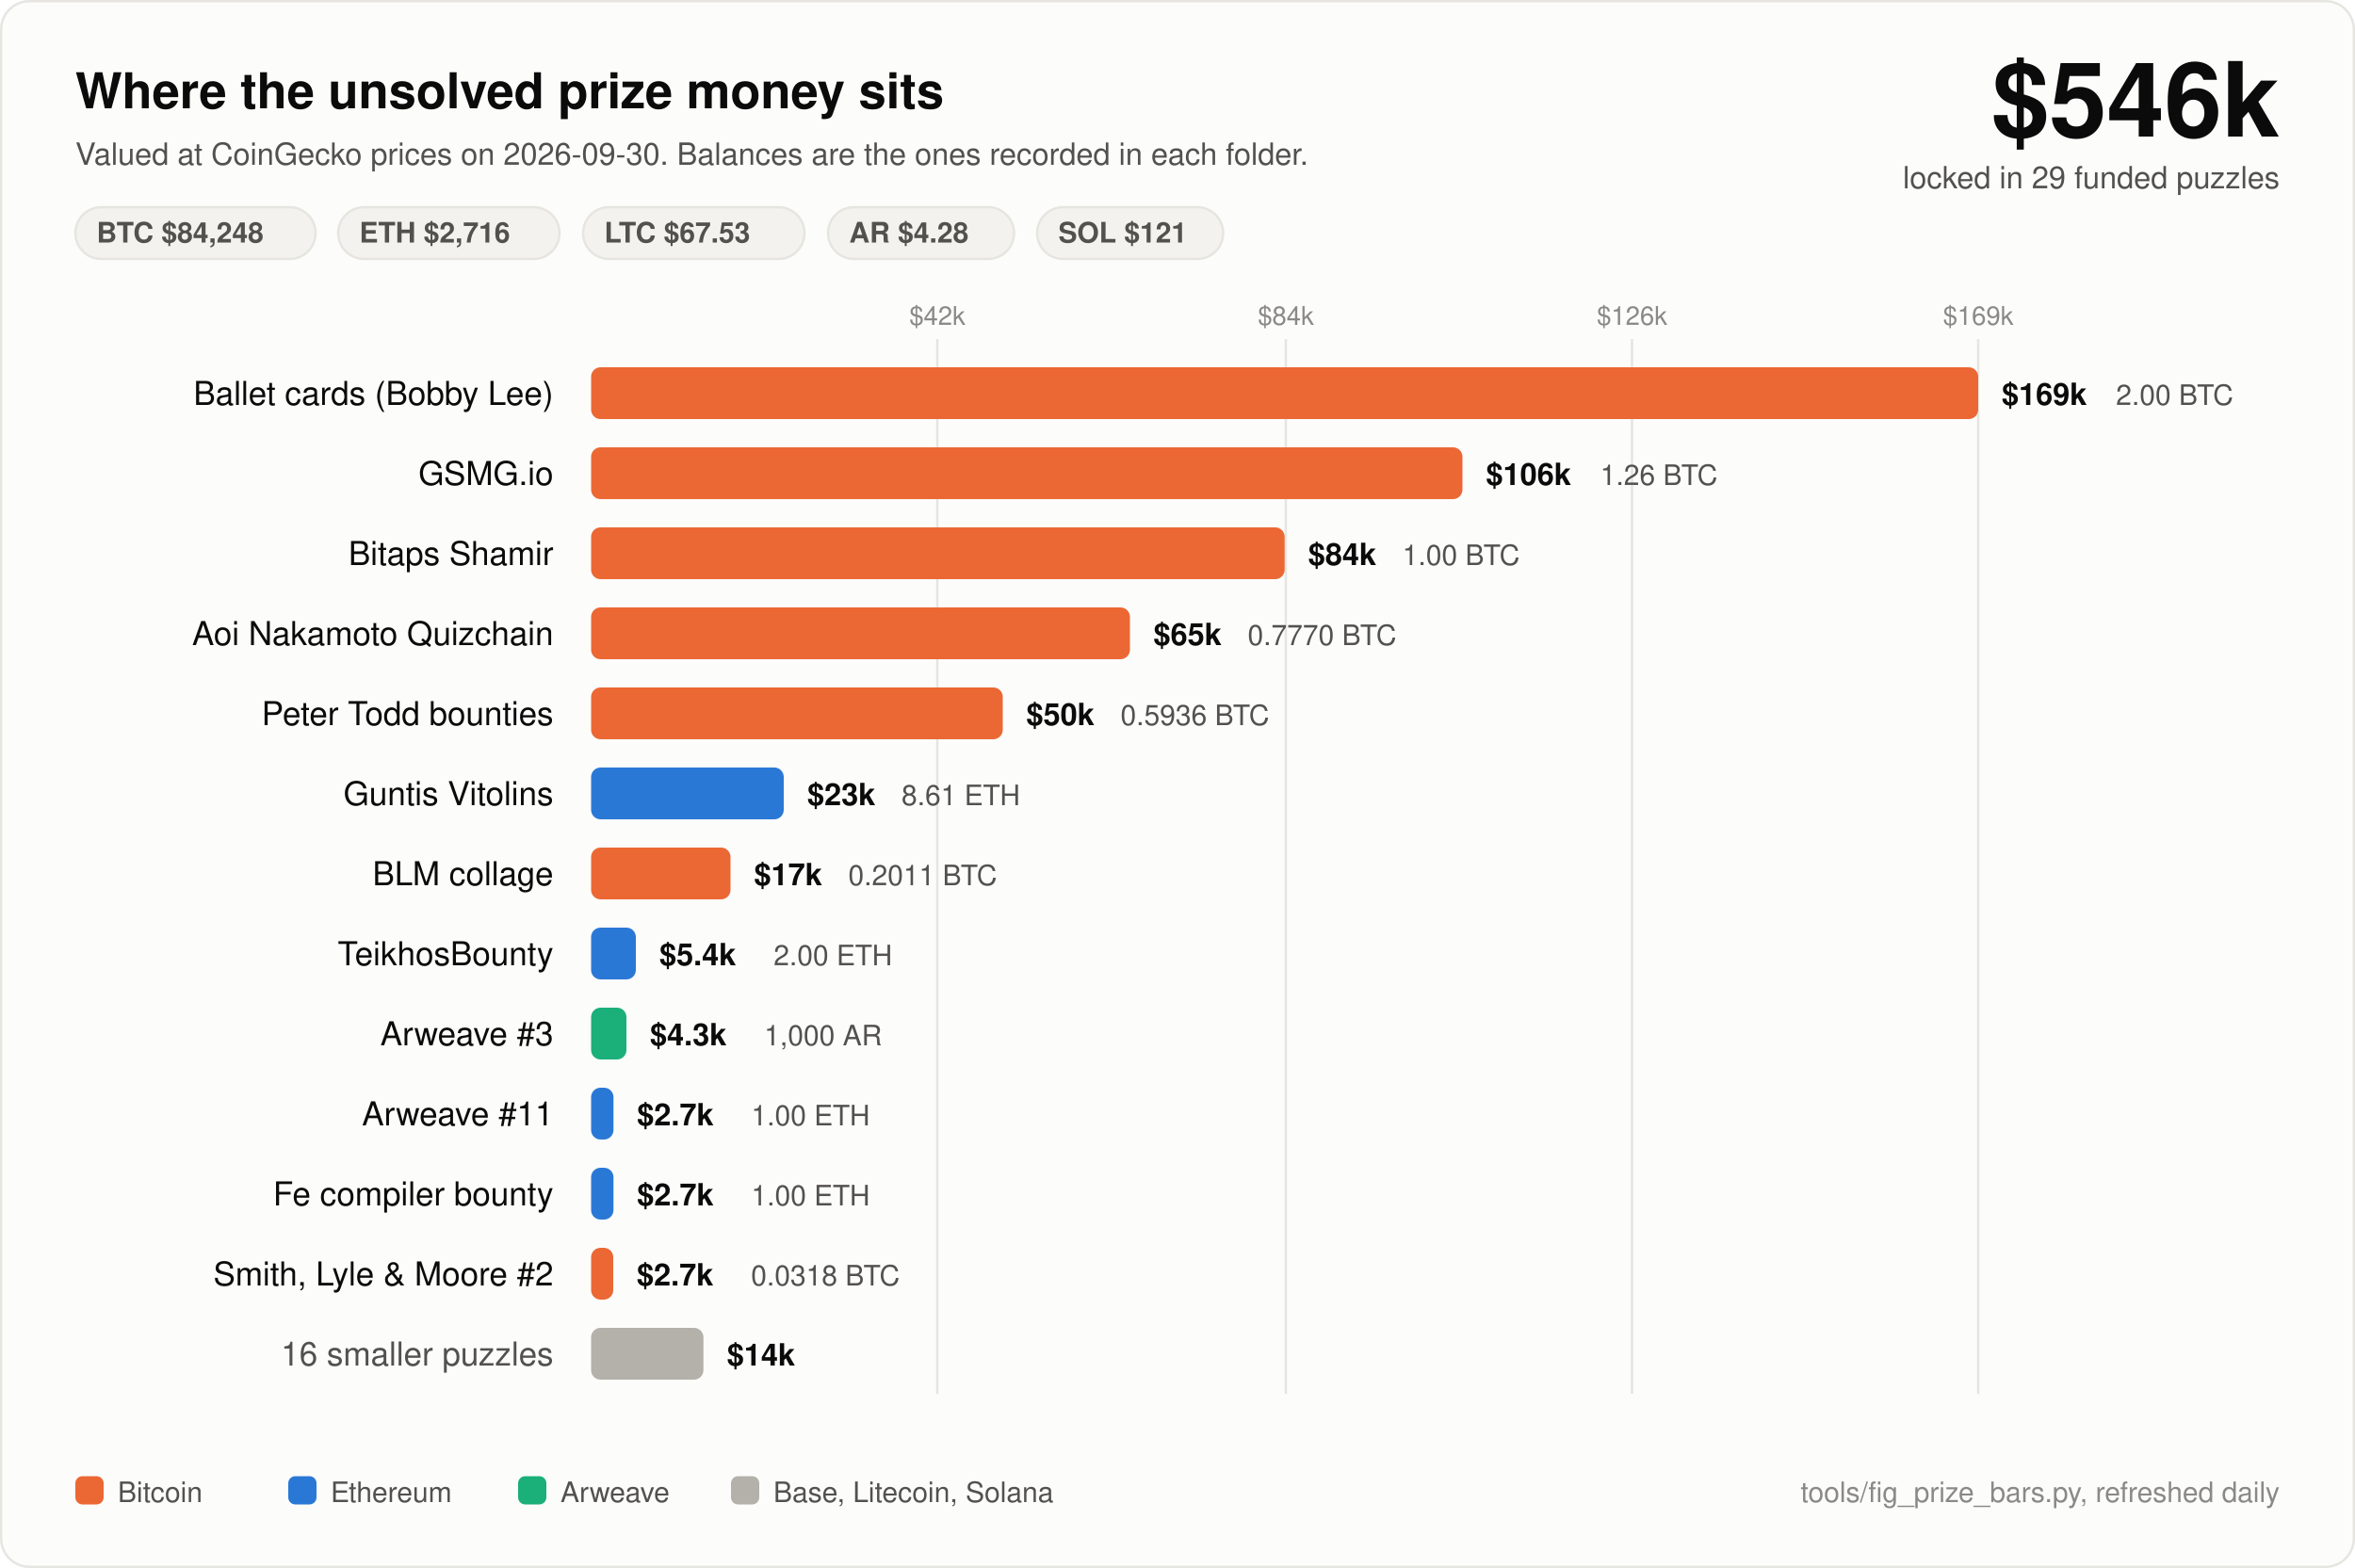
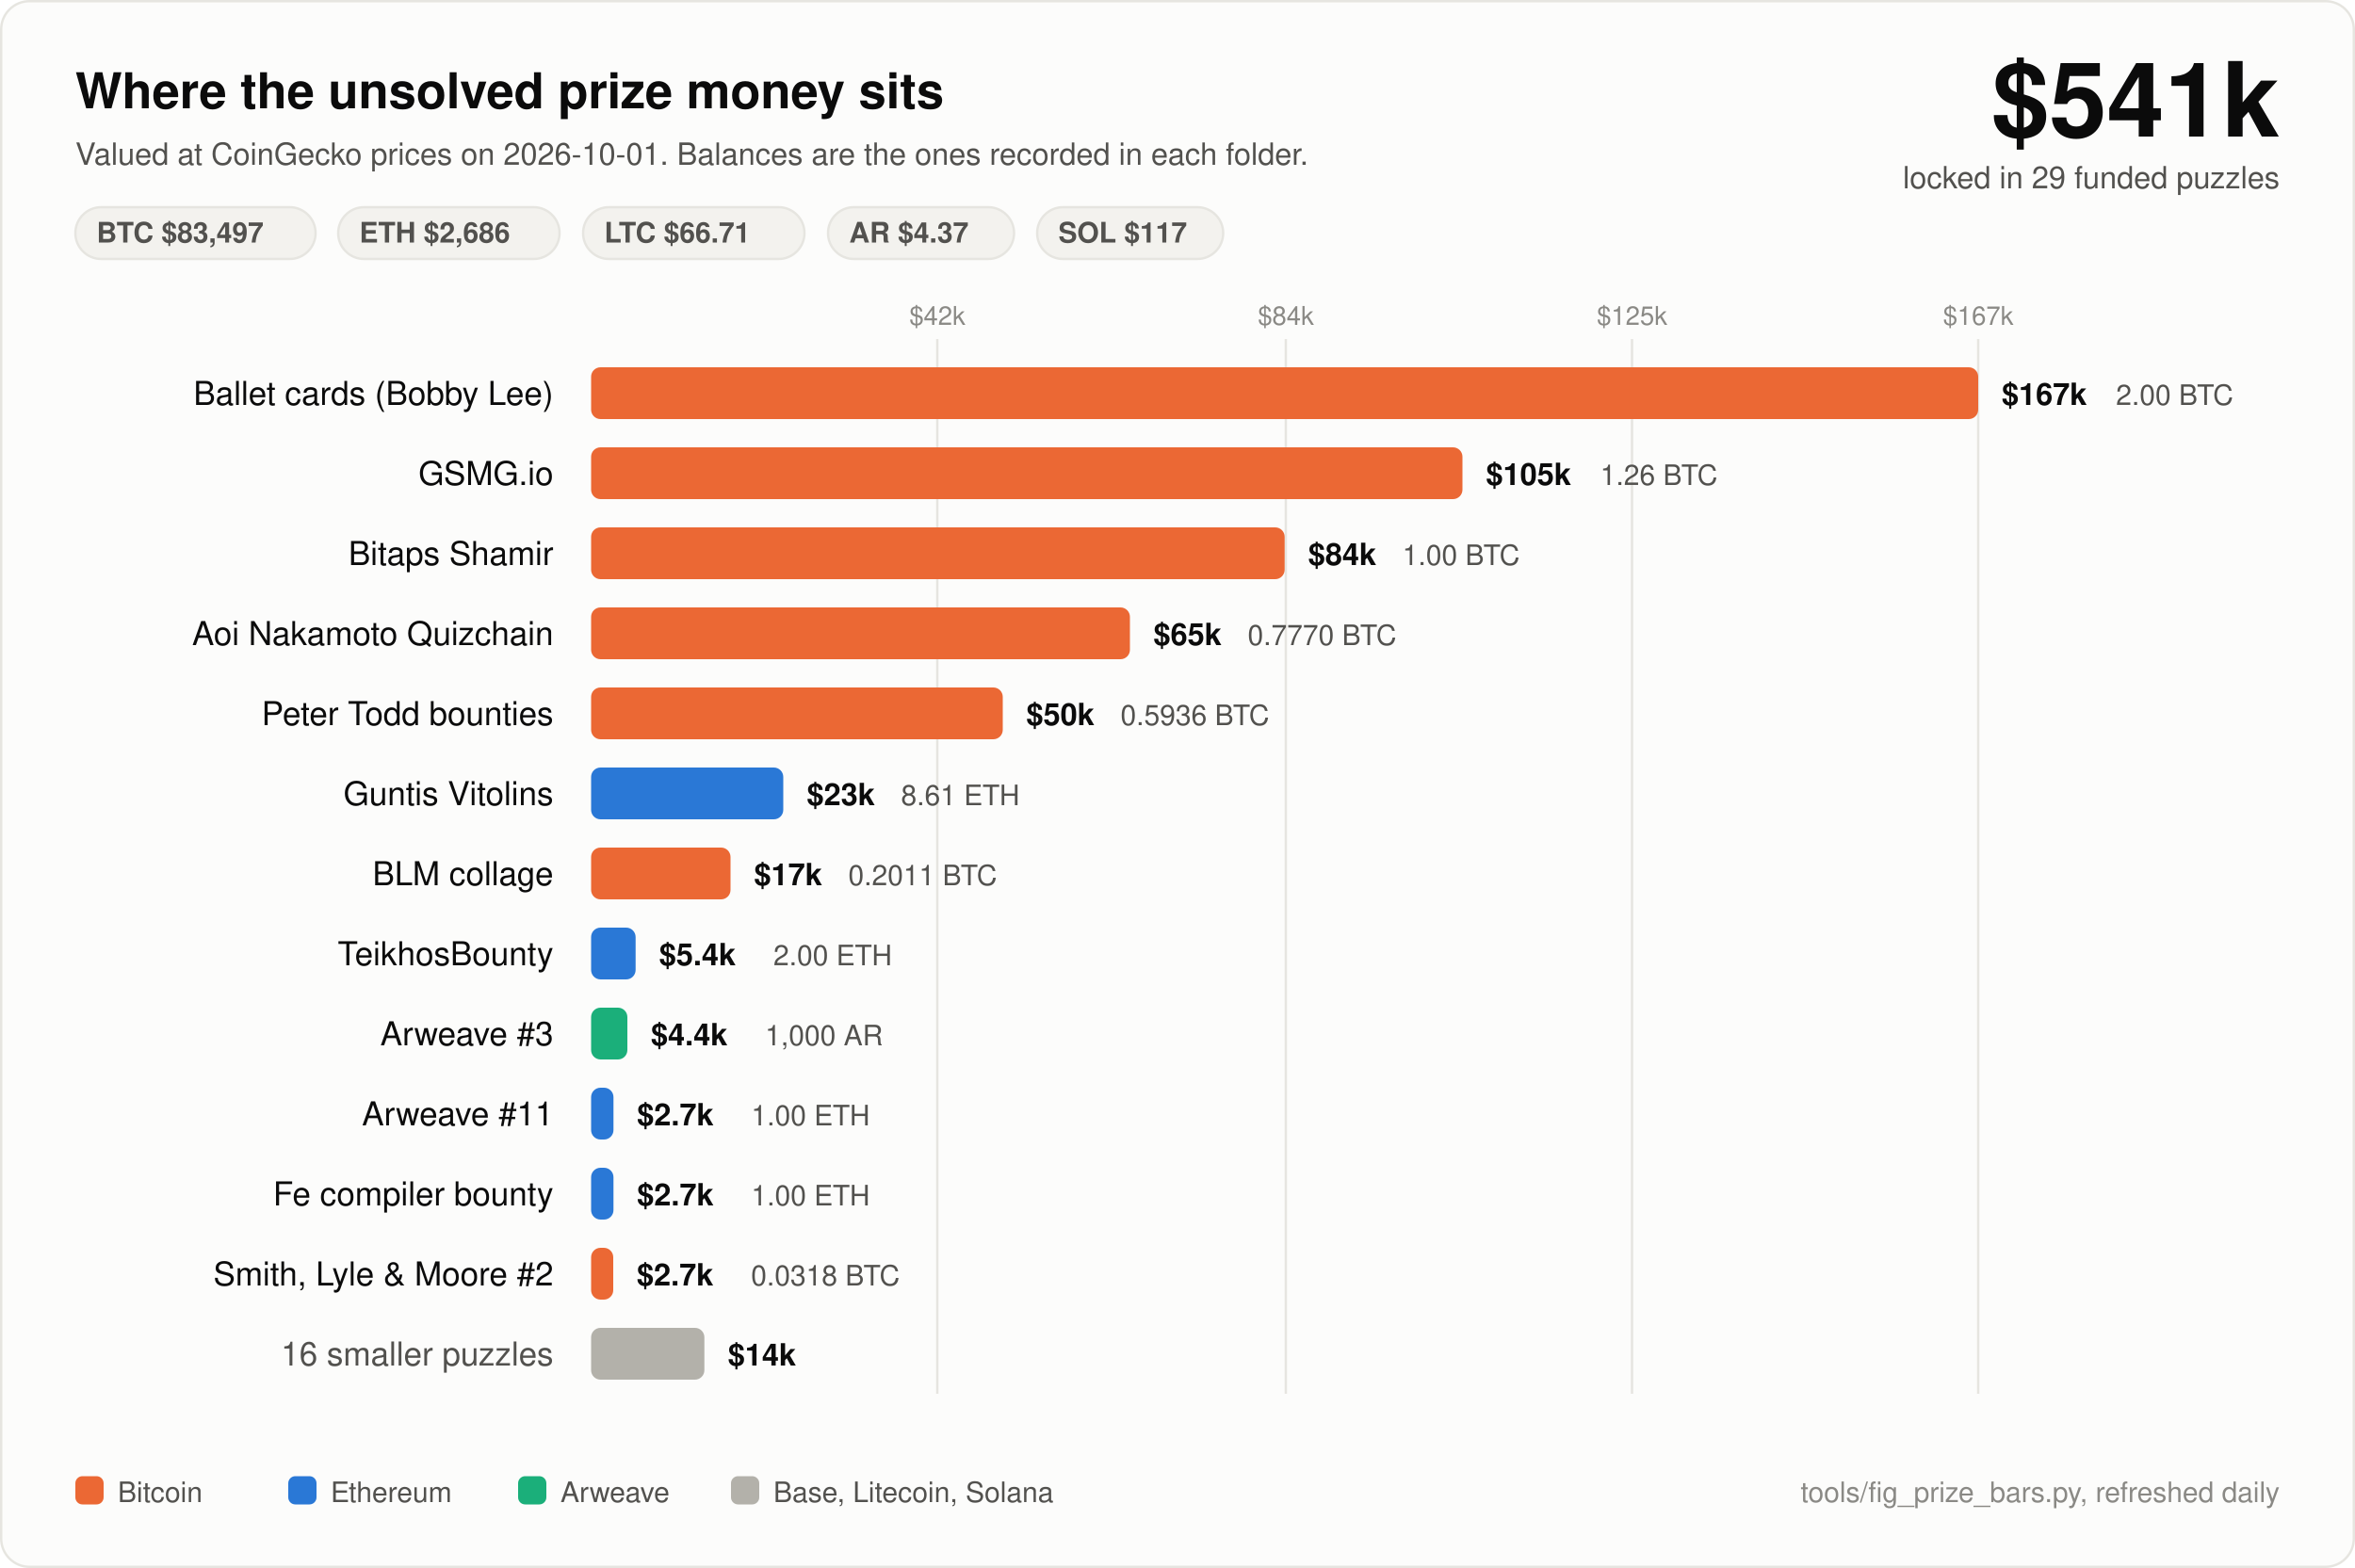
<svg xmlns="http://www.w3.org/2000/svg" width="1000" height="666" viewBox="0 0 1000 666" font-family="ui-sans-serif, -apple-system, Segoe UI, Helvetica, Arial, sans-serif">
  <rect x="0.5" y="0.5" width="999" height="665" rx="12" fill="#fcfcfb" stroke="#e6e5e0" />
  <text x="32" y="46" fill="#0b0b0b" font-size="21" font-weight="700">Where the unsolved prize money sits</text>
-   <text x="32" y="70" fill="#52514e" font-size="13">Valued at CoinGecko prices on 2026-09-30. Balances are the ones recorded in each folder.</text>
-   <text x="968" y="58" fill="#0b0b0b" font-size="44" font-weight="700" text-anchor="end">$546k</text>
+   <text x="32" y="70" fill="#52514e" font-size="13">Valued at CoinGecko prices on 2026-10-01. Balances are the ones recorded in each folder.</text>
+   <text x="968" y="58" fill="#0b0b0b" font-size="44" font-weight="700" text-anchor="end">$541k</text>
  <text x="968" y="80" fill="#52514e" font-size="13" text-anchor="end">locked in 29 funded puzzles</text>
  <rect x="32" y="88" width="102" height="22" rx="11" fill="#f3f2ee" stroke="#e6e5e0" />
-   <text x="41" y="103" fill="#52514e" font-size="12" font-weight="600">BTC $84,248</text>
+   <text x="41" y="103" fill="#52514e" font-size="12" font-weight="600">BTC $83,497</text>
  <rect x="143.6" y="88" width="94" height="22" rx="11" fill="#f3f2ee" stroke="#e6e5e0" />
-   <text x="152.6" y="103" fill="#52514e" font-size="12" font-weight="600">ETH $2,716</text>
+   <text x="152.6" y="103" fill="#52514e" font-size="12" font-weight="600">ETH $2,686</text>
  <rect x="247.6" y="88" width="94" height="22" rx="11" fill="#f3f2ee" stroke="#e6e5e0" />
-   <text x="256.6" y="103" fill="#52514e" font-size="12" font-weight="600">LTC $67.53</text>
+   <text x="256.6" y="103" fill="#52514e" font-size="12" font-weight="600">LTC $66.71</text>
  <rect x="351.6" y="88" width="79" height="22" rx="11" fill="#f3f2ee" stroke="#e6e5e0" />
-   <text x="360.6" y="103" fill="#52514e" font-size="12" font-weight="600">AR $4.28</text>
+   <text x="360.6" y="103" fill="#52514e" font-size="12" font-weight="600">AR $4.37</text>
  <rect x="440.4" y="88" width="79" height="22" rx="11" fill="#f3f2ee" stroke="#e6e5e0" />
-   <text x="449.4" y="103" fill="#52514e" font-size="12" font-weight="600">SOL $121</text>
+   <text x="449.4" y="103" fill="#52514e" font-size="12" font-weight="600">SOL $117</text>
  <line x1="398" y1="144" x2="398" y2="592" stroke="#e6e5e0" stroke-width="1" />
  <text x="398" y="138" fill="#8a8985" font-size="11" text-anchor="middle">$42k</text>
  <line x1="546" y1="144" x2="546" y2="592" stroke="#e6e5e0" stroke-width="1" />
  <text x="546" y="138" fill="#8a8985" font-size="11" text-anchor="middle">$84k</text>
  <line x1="693" y1="144" x2="693" y2="592" stroke="#e6e5e0" stroke-width="1" />
-   <text x="693" y="138" fill="#8a8985" font-size="11" text-anchor="middle">$126k</text>
+   <text x="693" y="138" fill="#8a8985" font-size="11" text-anchor="middle">$125k</text>
  <line x1="840" y1="144" x2="840" y2="592" stroke="#e6e5e0" stroke-width="1" />
-   <text x="840" y="138" fill="#8a8985" font-size="11" text-anchor="middle">$169k</text>
+   <text x="840" y="138" fill="#8a8985" font-size="11" text-anchor="middle">$167k</text>
  <text x="235" y="172" fill="#0b0b0b" font-size="14" text-anchor="end">Ballet cards (Bobby Lee)</text>
  <rect x="251" y="156" width="589.0" height="22" rx="4" fill="#eb6834" />
-   <text x="850.0" y="172" fill="#0b0b0b" font-size="13" font-weight="600">$169k</text>
+   <text x="850.0" y="172" fill="#0b0b0b" font-size="13" font-weight="600">$167k</text>
  <text x="898.5" y="172" fill="#52514e" font-size="12">2.00 BTC</text>
  <text x="235" y="206" fill="#0b0b0b" font-size="14" text-anchor="end">GSMG.io</text>
  <rect x="251" y="190" width="370.0" height="22" rx="4" fill="#eb6834" />
-   <text x="631.0" y="206" fill="#0b0b0b" font-size="13" font-weight="600">$106k</text>
+   <text x="631.0" y="206" fill="#0b0b0b" font-size="13" font-weight="600">$105k</text>
  <text x="679.5" y="206" fill="#52514e" font-size="12">1.26 BTC</text>
  <text x="235" y="240" fill="#0b0b0b" font-size="14" text-anchor="end">Bitaps Shamir</text>
  <rect x="251" y="224" width="294.5" height="22" rx="4" fill="#eb6834" />
  <text x="555.5" y="240" fill="#0b0b0b" font-size="13" font-weight="600">$84k</text>
  <text x="595.5" y="240" fill="#52514e" font-size="12">1.00 BTC</text>
  <text x="235" y="274" fill="#0b0b0b" font-size="14" text-anchor="end">Aoi Nakamoto Quizchain</text>
  <rect x="251" y="258" width="228.8" height="22" rx="4" fill="#eb6834" />
  <text x="489.8" y="274" fill="#0b0b0b" font-size="13" font-weight="600">$65k</text>
  <text x="529.8" y="274" fill="#52514e" font-size="12">0.7770 BTC</text>
  <text x="235" y="308" fill="#0b0b0b" font-size="14" text-anchor="end">Peter Todd bounties</text>
  <rect x="251" y="292" width="174.8" height="22" rx="4" fill="#eb6834" />
  <text x="435.8" y="308" fill="#0b0b0b" font-size="13" font-weight="600">$50k</text>
  <text x="475.8" y="308" fill="#52514e" font-size="12">0.5936 BTC</text>
  <text x="235" y="342" fill="#0b0b0b" font-size="14" text-anchor="end">Guntis Vitolins</text>
-   <rect x="251" y="326" width="81.8" height="22" rx="4" fill="#2a78d6" />
-   <text x="342.8" y="342" fill="#0b0b0b" font-size="13" font-weight="600">$23k</text>
-   <text x="382.8" y="342" fill="#52514e" font-size="12">8.61 ETH</text>
+   <rect x="251" y="326" width="81.6" height="22" rx="4" fill="#2a78d6" />
+   <text x="342.6" y="342" fill="#0b0b0b" font-size="13" font-weight="600">$23k</text>
+   <text x="382.6" y="342" fill="#52514e" font-size="12">8.61 ETH</text>
  <text x="235" y="376" fill="#0b0b0b" font-size="14" text-anchor="end">BLM collage</text>
  <rect x="251" y="360" width="59.2" height="22" rx="4" fill="#eb6834" />
  <text x="320.2" y="376" fill="#0b0b0b" font-size="13" font-weight="600">$17k</text>
  <text x="360.2" y="376" fill="#52514e" font-size="12">0.2011 BTC</text>
  <text x="235" y="410" fill="#0b0b0b" font-size="14" text-anchor="end">TeikhosBounty</text>
-   <rect x="251" y="394" width="19.0" height="22" rx="4" fill="#2a78d6" />
-   <text x="280.0" y="410" fill="#0b0b0b" font-size="13" font-weight="600">$5.4k</text>
-   <text x="328.5" y="410" fill="#52514e" font-size="12">2.00 ETH</text>
+   <rect x="251" y="394" width="18.9" height="22" rx="4" fill="#2a78d6" />
+   <text x="279.9" y="410" fill="#0b0b0b" font-size="13" font-weight="600">$5.4k</text>
+   <text x="328.4" y="410" fill="#52514e" font-size="12">2.00 ETH</text>
  <text x="235" y="444" fill="#0b0b0b" font-size="14" text-anchor="end">Arweave #3</text>
-   <rect x="251" y="428" width="15.0" height="22" rx="4" fill="#1baf7a" />
-   <text x="276.0" y="444" fill="#0b0b0b" font-size="13" font-weight="600">$4.3k</text>
-   <text x="324.5" y="444" fill="#52514e" font-size="12">1,000 AR</text>
+   <rect x="251" y="428" width="15.4" height="22" rx="4" fill="#1baf7a" />
+   <text x="276.4" y="444" fill="#0b0b0b" font-size="13" font-weight="600">$4.4k</text>
+   <text x="324.9" y="444" fill="#52514e" font-size="12">1,000 AR</text>
  <text x="235" y="478" fill="#0b0b0b" font-size="14" text-anchor="end">Arweave #11</text>
  <rect x="251" y="462" width="9.5" height="22" rx="4" fill="#2a78d6" />
  <text x="270.5" y="478" fill="#0b0b0b" font-size="13" font-weight="600">$2.7k</text>
  <text x="319.0" y="478" fill="#52514e" font-size="12">1.00 ETH</text>
  <text x="235" y="512" fill="#0b0b0b" font-size="14" text-anchor="end">Fe compiler bounty</text>
  <rect x="251" y="496" width="9.5" height="22" rx="4" fill="#2a78d6" />
  <text x="270.5" y="512" fill="#0b0b0b" font-size="13" font-weight="600">$2.7k</text>
  <text x="319.0" y="512" fill="#52514e" font-size="12">1.00 ETH</text>
  <text x="235" y="546" fill="#0b0b0b" font-size="14" text-anchor="end">Smith, Lyle &amp; Moore #2</text>
  <rect x="251" y="530" width="9.4" height="22" rx="4" fill="#eb6834" />
  <text x="270.4" y="546" fill="#0b0b0b" font-size="13" font-weight="600">$2.7k</text>
  <text x="318.9" y="546" fill="#52514e" font-size="12">0.0318 BTC</text>
  <text x="235" y="580" fill="#52514e" font-size="14" text-anchor="end">16 smaller puzzles</text>
-   <rect x="251" y="564" width="47.7" height="22" rx="4" fill="#b3b1aa" />
-   <text x="308.7" y="580" fill="#0b0b0b" font-size="13" font-weight="600">$14k</text>
+   <rect x="251" y="564" width="48.1" height="22" rx="4" fill="#b3b1aa" />
+   <text x="309.1" y="580" fill="#0b0b0b" font-size="13" font-weight="600">$14k</text>
  <rect x="32" y="627" width="12" height="12" rx="3" fill="#eb6834" />
  <text x="50" y="638" fill="#52514e" font-size="12">Bitcoin</text>
  <rect x="122.4" y="627" width="12" height="12" rx="3" fill="#2a78d6" />
  <text x="140.4" y="638" fill="#52514e" font-size="12">Ethereum</text>
  <rect x="220.0" y="627" width="12" height="12" rx="3" fill="#1baf7a" />
  <text x="238.0" y="638" fill="#52514e" font-size="12">Arweave</text>
  <rect x="310.4" y="627" width="12" height="12" rx="3" fill="#b3b1aa" />
  <text x="328.4" y="638" fill="#52514e" font-size="12">Base, Litecoin, Solana</text>
  <text x="968" y="638" fill="#8a8985" font-size="12" text-anchor="end">tools/fig_prize_bars.py, refreshed daily</text>
</svg>
